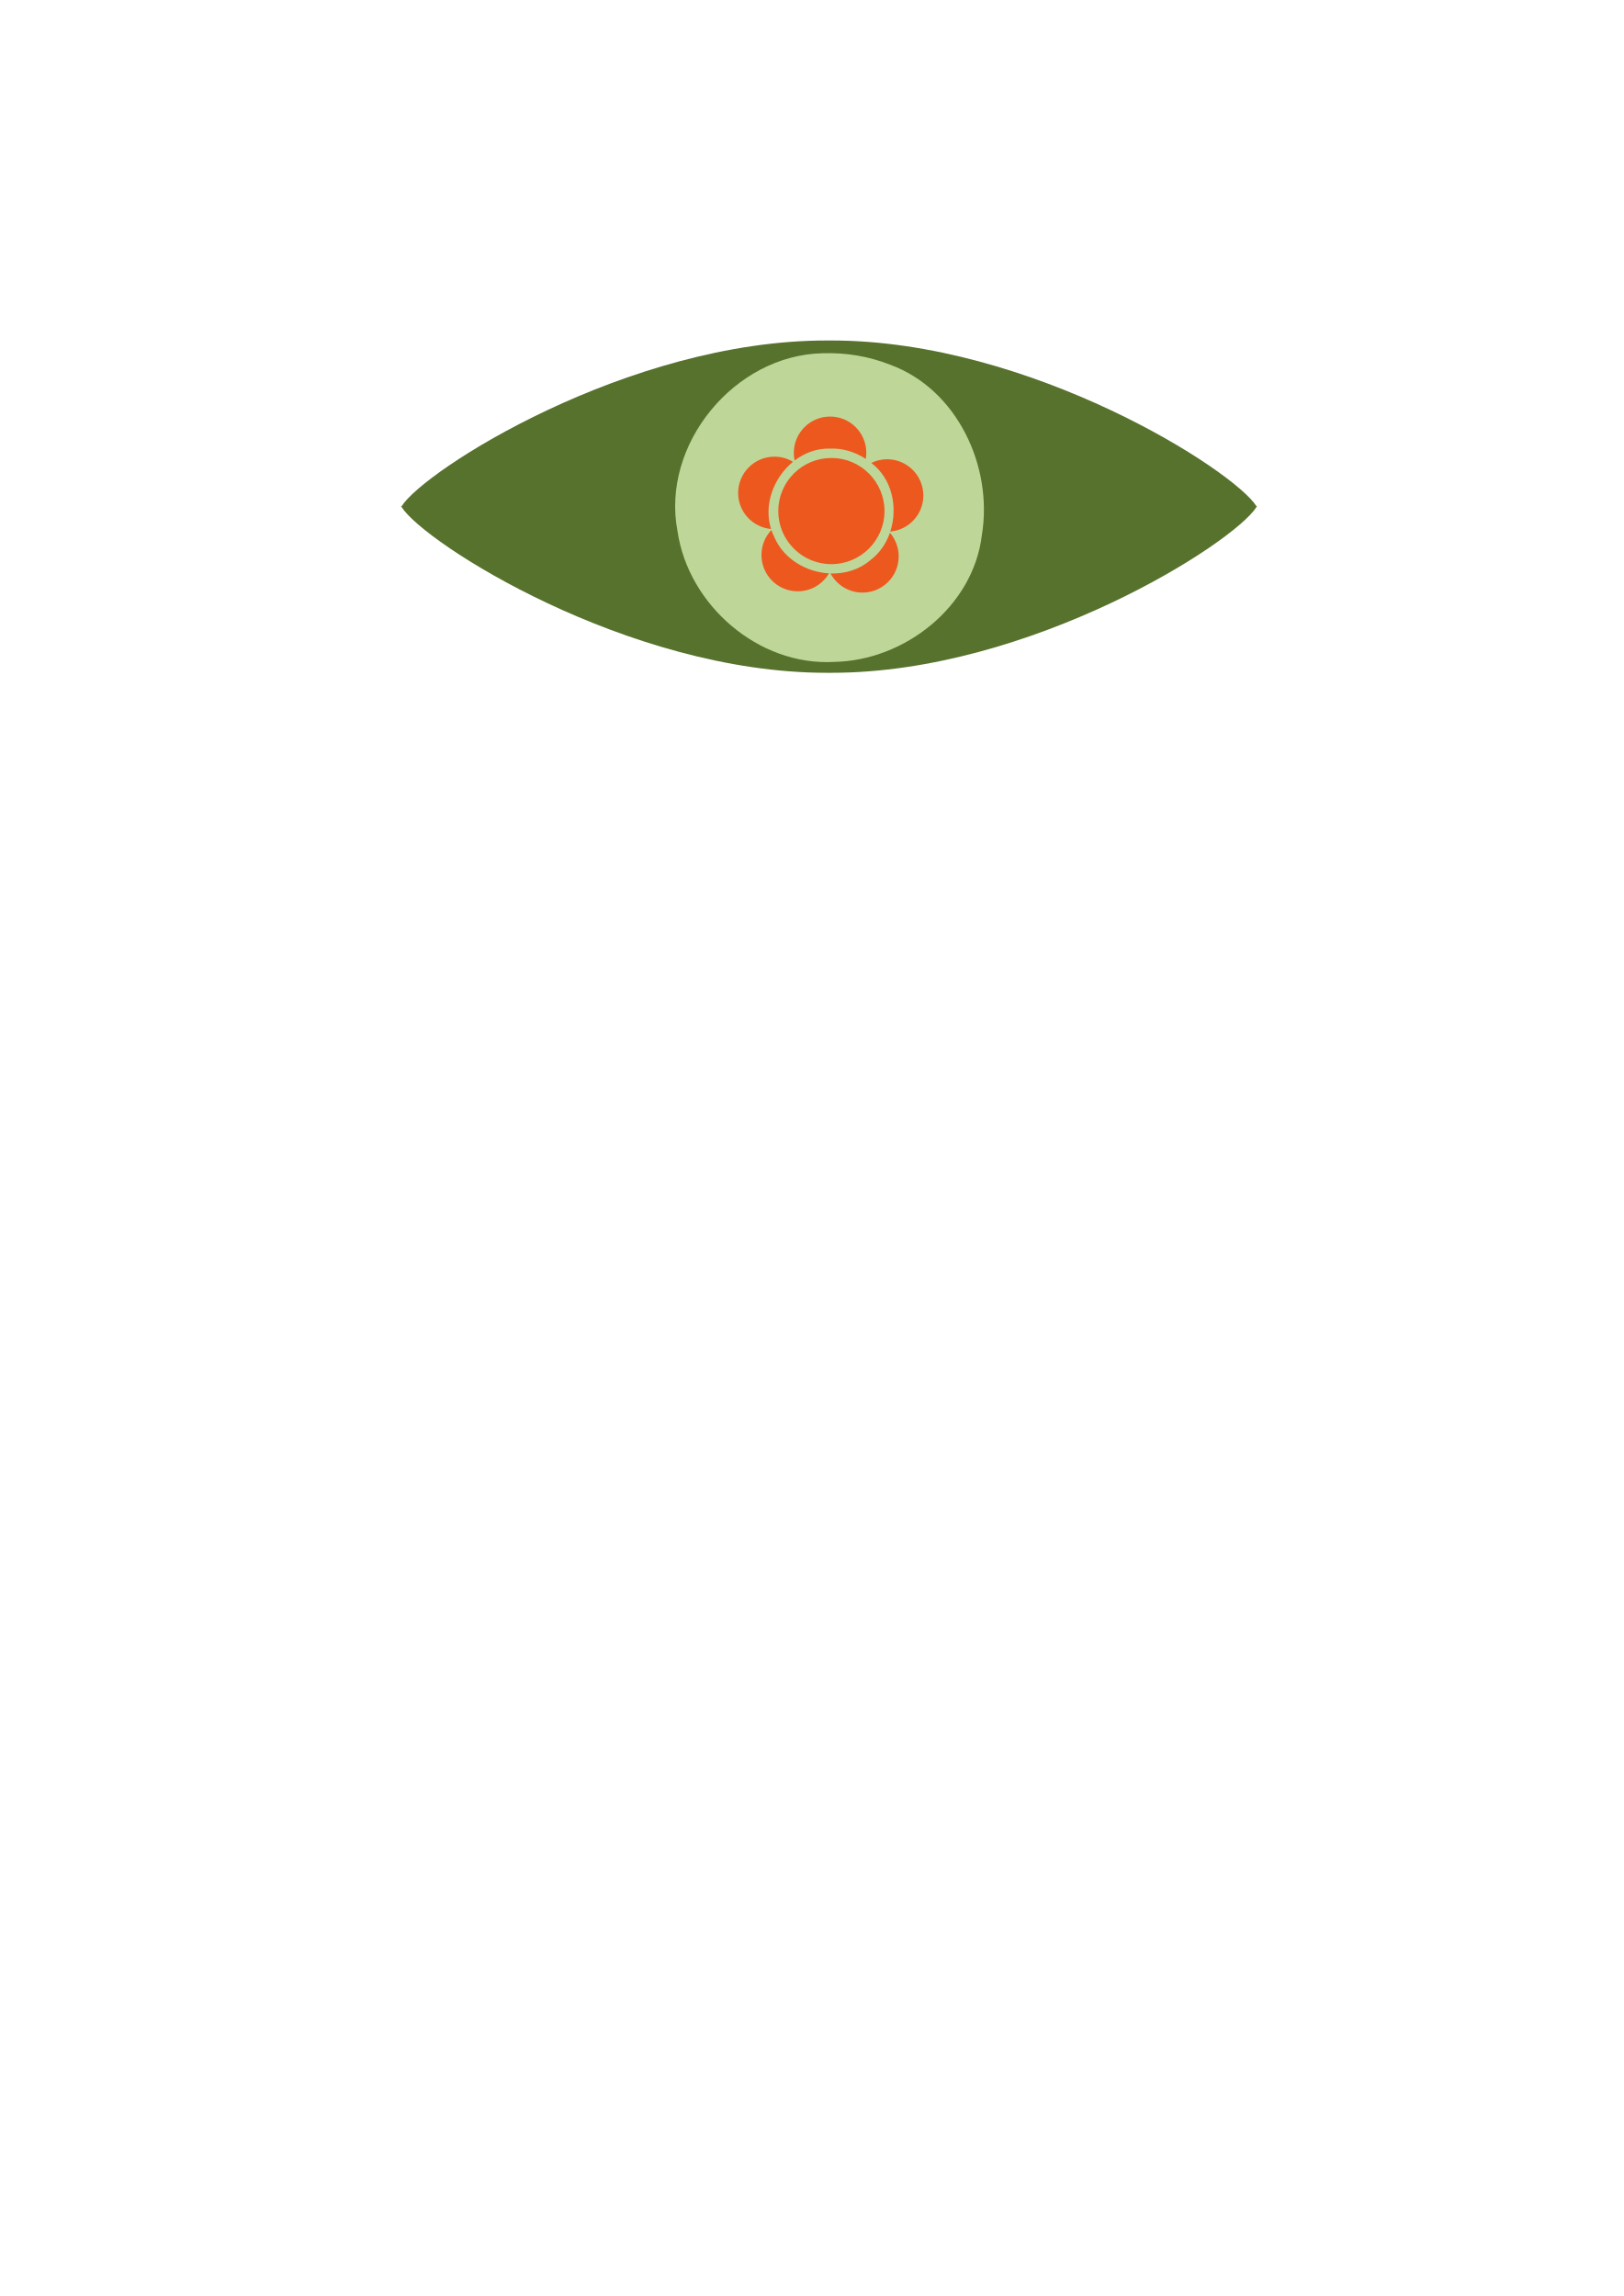
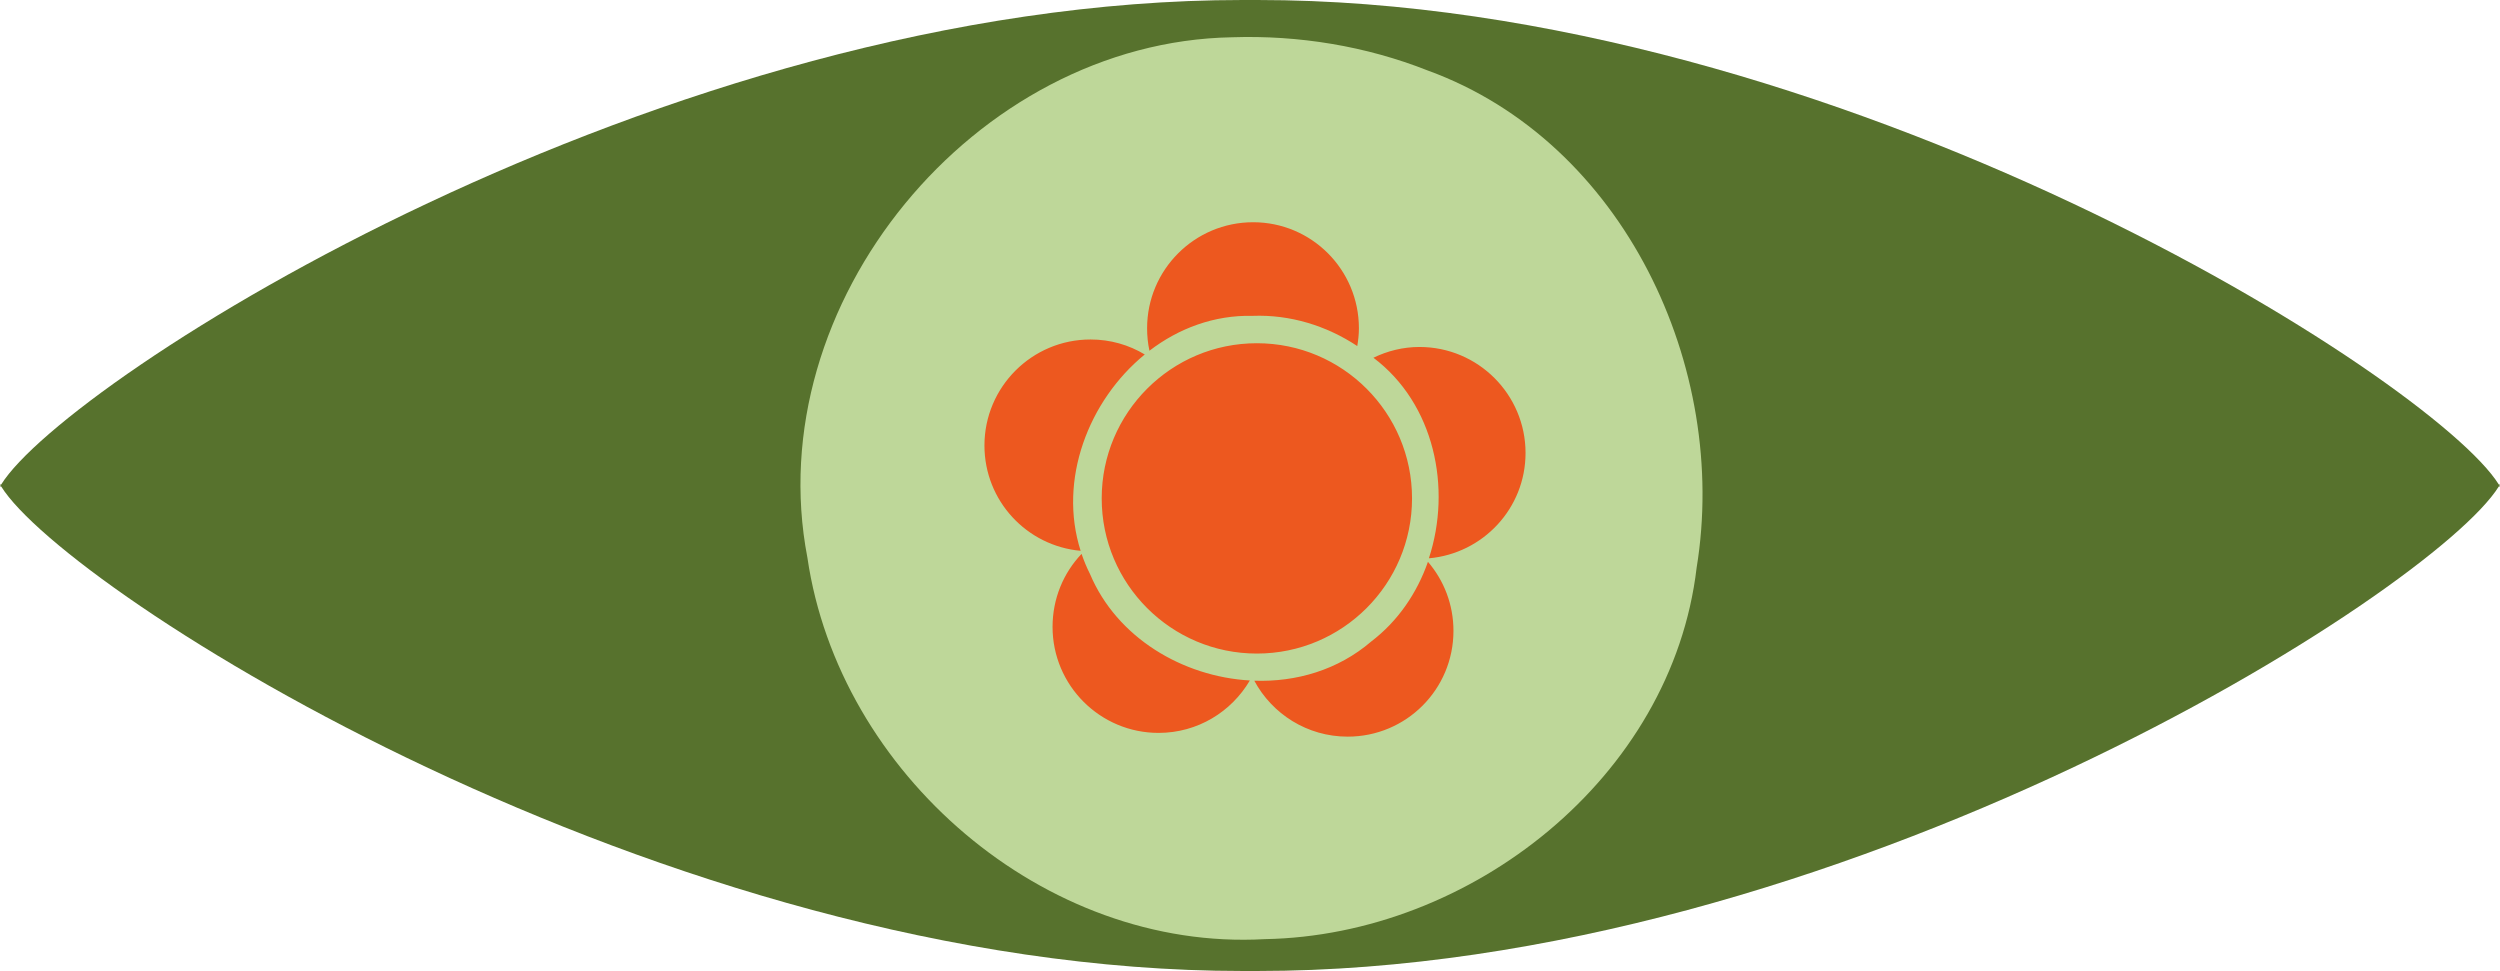
- <svg xmlns="http://www.w3.org/2000/svg" width="744.094" height="1052.362" id="svg2" version="1.1">
+ <svg xmlns="http://www.w3.org/2000/svg" width="392.156" height="152.313" id="svg2" version="1.1">
  <defs id="defs4" />
-   <g id="layer1">
-     <path style="fill:#57722d;fill-opacity:1;fill-rule:evenodd;stroke:none" d="M 378.781 156.062 C 287.528 156.062 194.23 215.636 184.031 232.062 L 183.844 232.062 C 183.872 232.112 183.908 232.169 183.938 232.219 C 183.908 232.269 183.872 232.326 183.844 232.375 L 184.031 232.375 C 194.23 248.801 287.528 308.375 378.781 308.375 C 379.135 308.375 379.49 308.376 379.844 308.375 C 379.896 308.375 379.948 308.375 380 308.375 C 380.354 308.376 380.709 308.375 381.062 308.375 C 472.315 308.375 565.613 248.801 575.812 232.375 L 576 232.375 C 575.972 232.326 575.936 232.269 575.906 232.219 C 575.936 232.169 575.972 232.112 576 232.062 L 575.812 232.062 C 565.613 215.636 472.315 156.062 381.062 156.062 C 380.709 156.062 380.354 156.062 380 156.062 C 379.948 156.062 379.896 156.063 379.844 156.062 C 379.49 156.061 379.135 156.062 378.781 156.062 z " id="path3906" />
+   <g id="layer1" transform="translate(-183.8438,-156.062)">
+     <path style="fill:#57722d;fill-opacity:1;fill-rule:evenodd;stroke:none" d="m 378.781,156.062 c -91.253,0 -184.551,59.574 -194.75,76 l -0.188,0 c 0.028,0.049 0.064,0.106 0.094,0.156 -0.03,0.05 -0.065,0.107 -0.094,0.156 l 0.188,0 c 10.199,16.426 103.497,76 194.75,76 0.353,0 0.709,10e-4 1.062,0 0.052,-1.5e-4 0.104,2.8e-4 0.156,0 0.354,9.4e-4 0.709,0 1.062,0 91.253,0 184.551,-59.574 194.75,-76 l 0.188,0 c -0.028,-0.049 -0.064,-0.106 -0.094,-0.156 0.03,-0.05 0.065,-0.107 0.094,-0.156 l -0.188,0 c -10.199,-16.426 -103.497,-76 -194.75,-76 -0.353,0 -0.709,-9.4e-4 -1.062,0 -0.052,-2.8e-4 -0.104,1.5e-4 -0.156,0 -0.354,-0.001 -0.709,0 -1.062,0 z" id="path3906" />
    <path style="fill:#bed799;fill-opacity:1;stroke:none" d="m 377.104,161.909 c -40.34,0.724 -74.29,41.722 -66.606,81.646 4.948,33.776 37.127,61.771 71.731,59.823 32.334,-0.572 63.877,-25.373 67.75,-58.25 5.146,-31.4 -11.426,-66.813 -42.156,-78 -9.694,-3.835 -20.253,-5.57 -30.719,-5.219 z" id="path3820" />
    <path style="fill:#ed581f;fill-opacity:1;stroke:none" d="m 380.411,190.923 c -9.18,0 -16.63,7.451 -16.63,16.63 0,1.213 0.12,2.385 0.367,3.524 4.575,-3.5 10.15,-5.614 16.19,-5.47 5.843,-0.223 11.568,1.53 16.41,4.736 0.155,-0.913 0.257,-1.833 0.257,-2.79 0,-9.18 -7.414,-16.63 -16.594,-16.63 z m -25.514,18.392 c -9.18,0 -16.63,7.451 -16.63,16.63 0,8.667 6.622,15.752 15.088,16.52 -3.549,-11.1 1.221,-23.575 10.059,-30.801 -2.496,-1.498 -5.394,-2.35 -8.517,-2.35 z m 26.102,0.587 c -13.44,0 -24.34,10.9 -24.34,24.34 0,13.44 10.9,24.34 24.34,24.34 13.44,0 24.34,-10.9 24.34,-24.34 0,-13.44 -10.9,-24.34 -24.34,-24.34 z m 25.514,0.587 c -2.596,0 -5.043,0.627 -7.232,1.689 9.584,7.22 12.313,20.452 8.701,31.462 8.486,-0.749 15.162,-7.84 15.162,-16.52 0,-9.179 -7.451,-16.63 -16.63,-16.63 z m -53.011,32.453 c -2.836,2.981 -4.552,7.014 -4.552,11.454 0,9.18 7.451,16.63 16.63,16.63 6.114,0 11.431,-3.307 14.317,-8.223 -10.518,-0.606 -20.848,-6.689 -25.074,-16.704 -0.523,-1.03 -0.957,-2.093 -1.322,-3.157 z m 54.333,1.248 c -1.71,4.891 -4.699,9.305 -8.921,12.519 -5.176,4.443 -11.753,6.36 -18.319,6.131 2.803,5.221 8.307,8.774 14.648,8.774 9.18,0 16.594,-7.414 16.594,-16.594 0,-4.136 -1.501,-7.921 -4.002,-10.83 z" id="path3824" />
  </g>
</svg>
